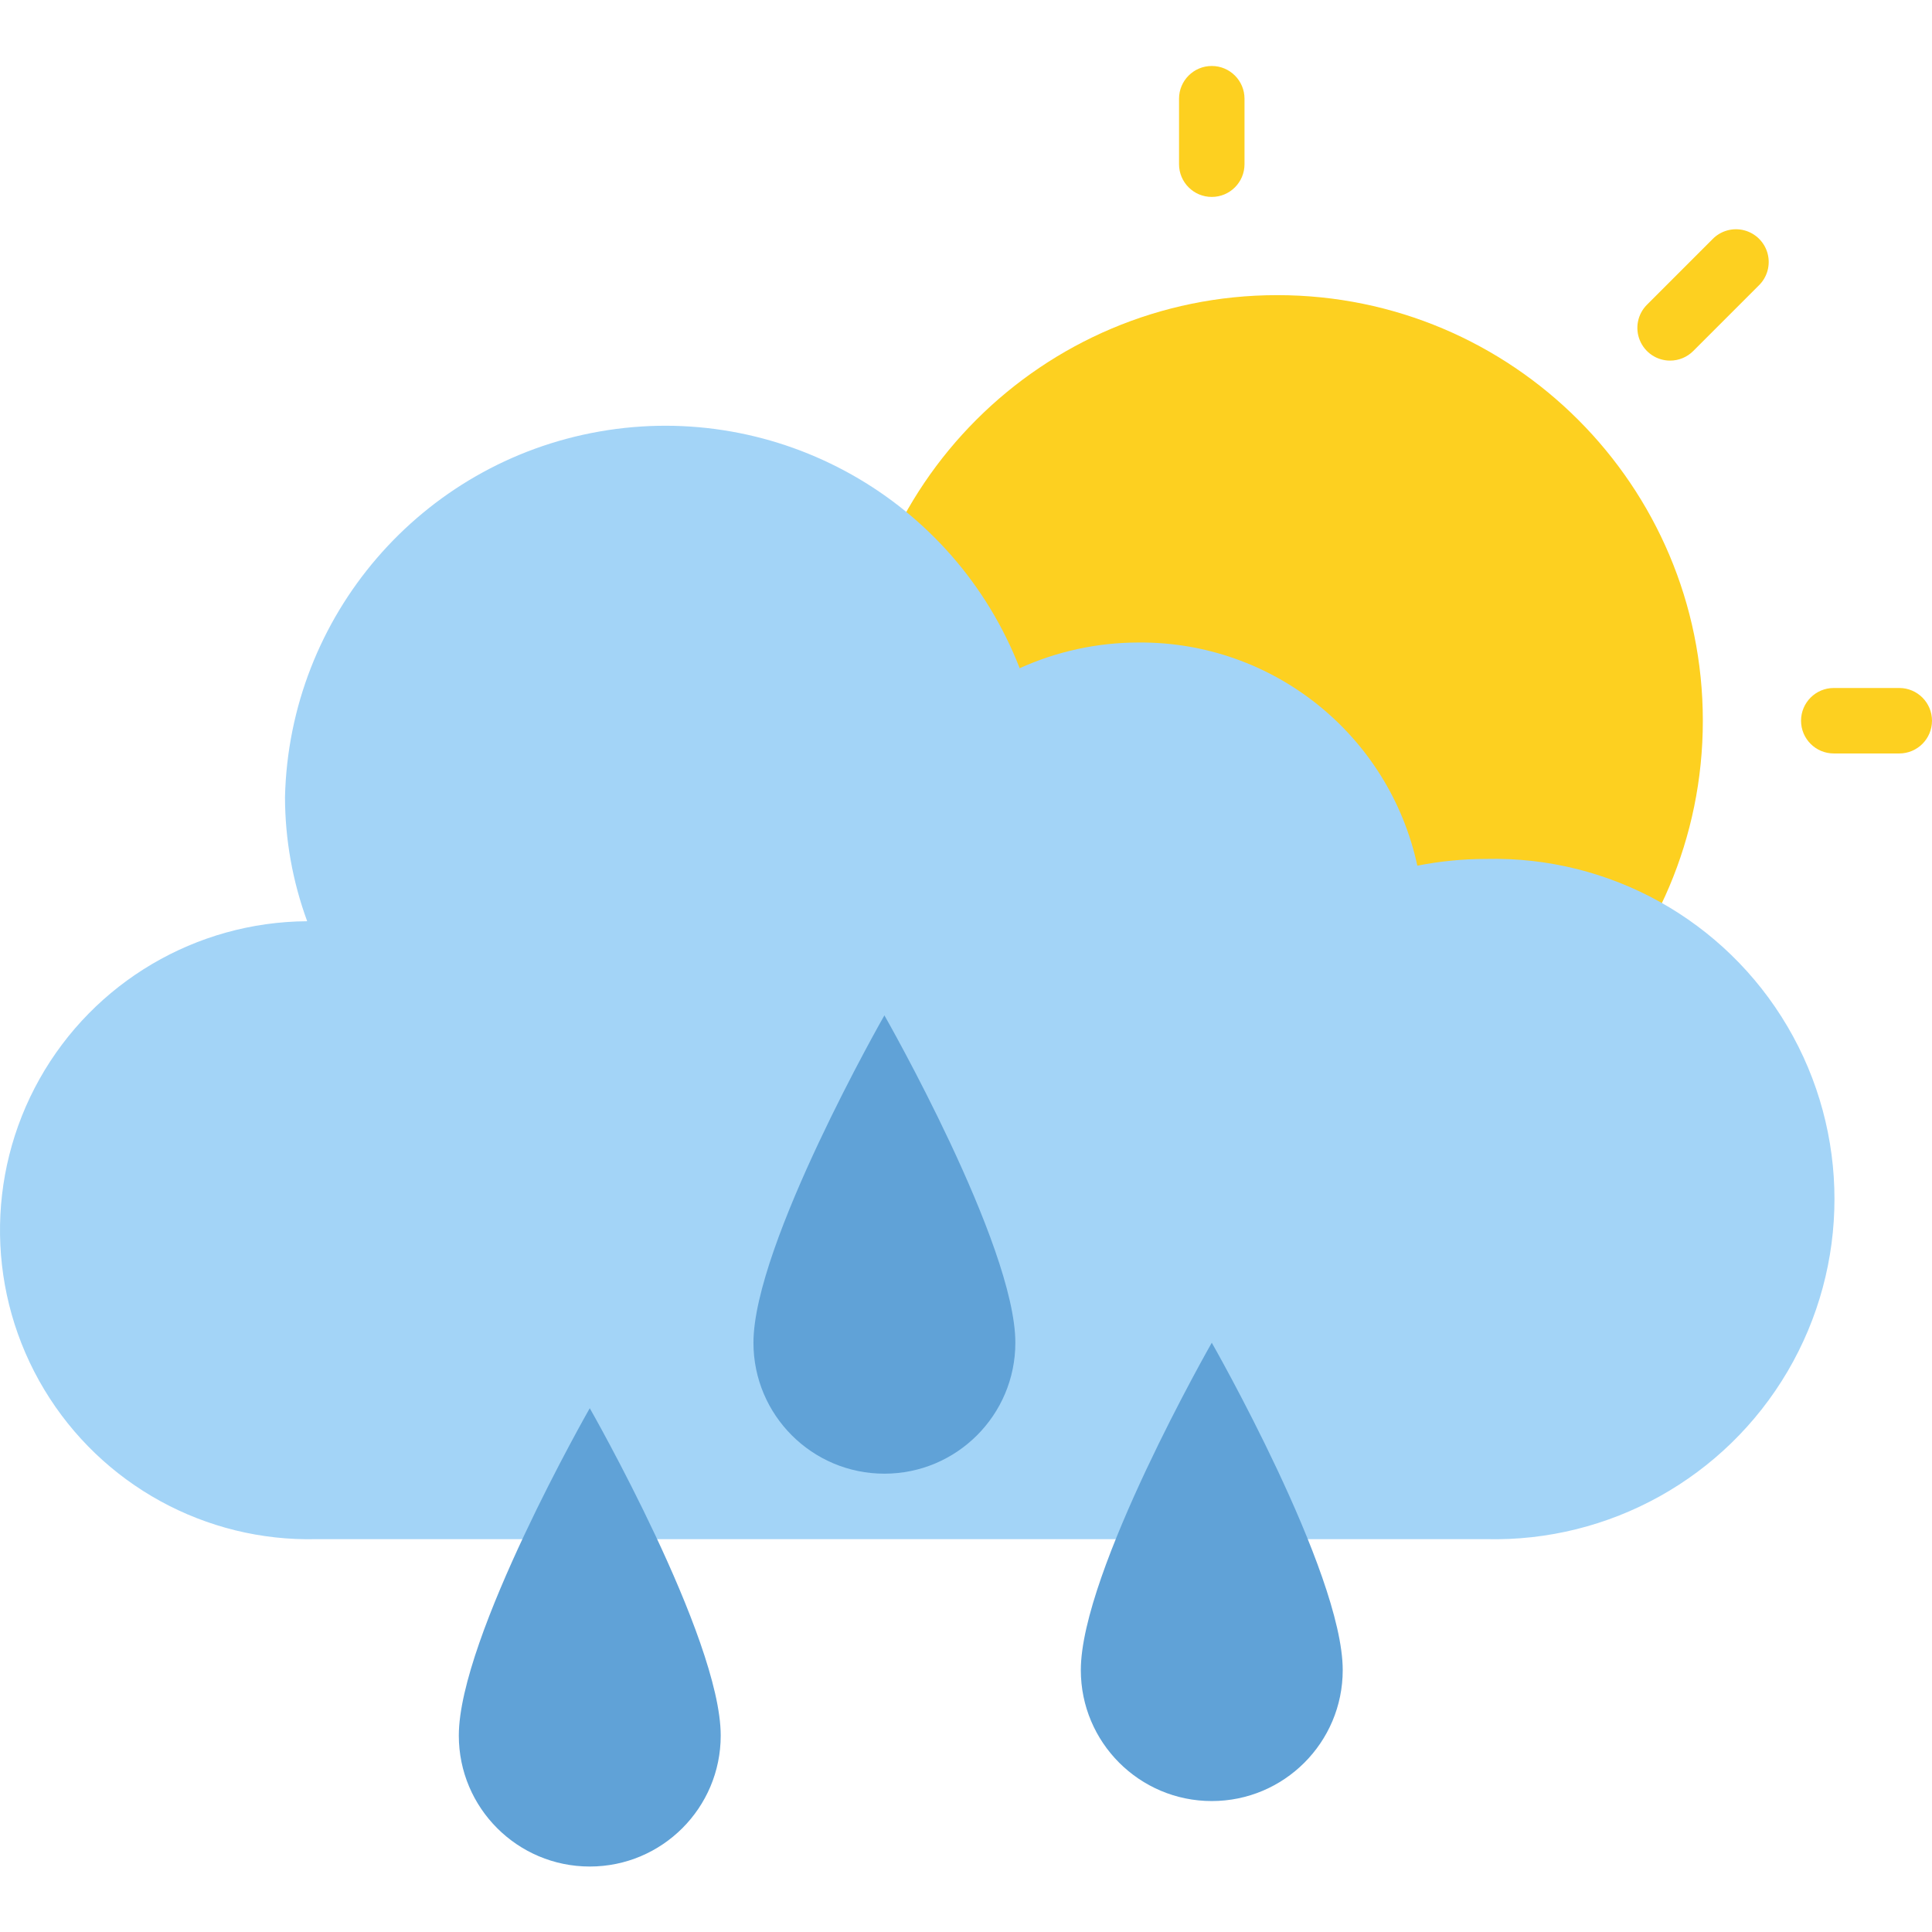
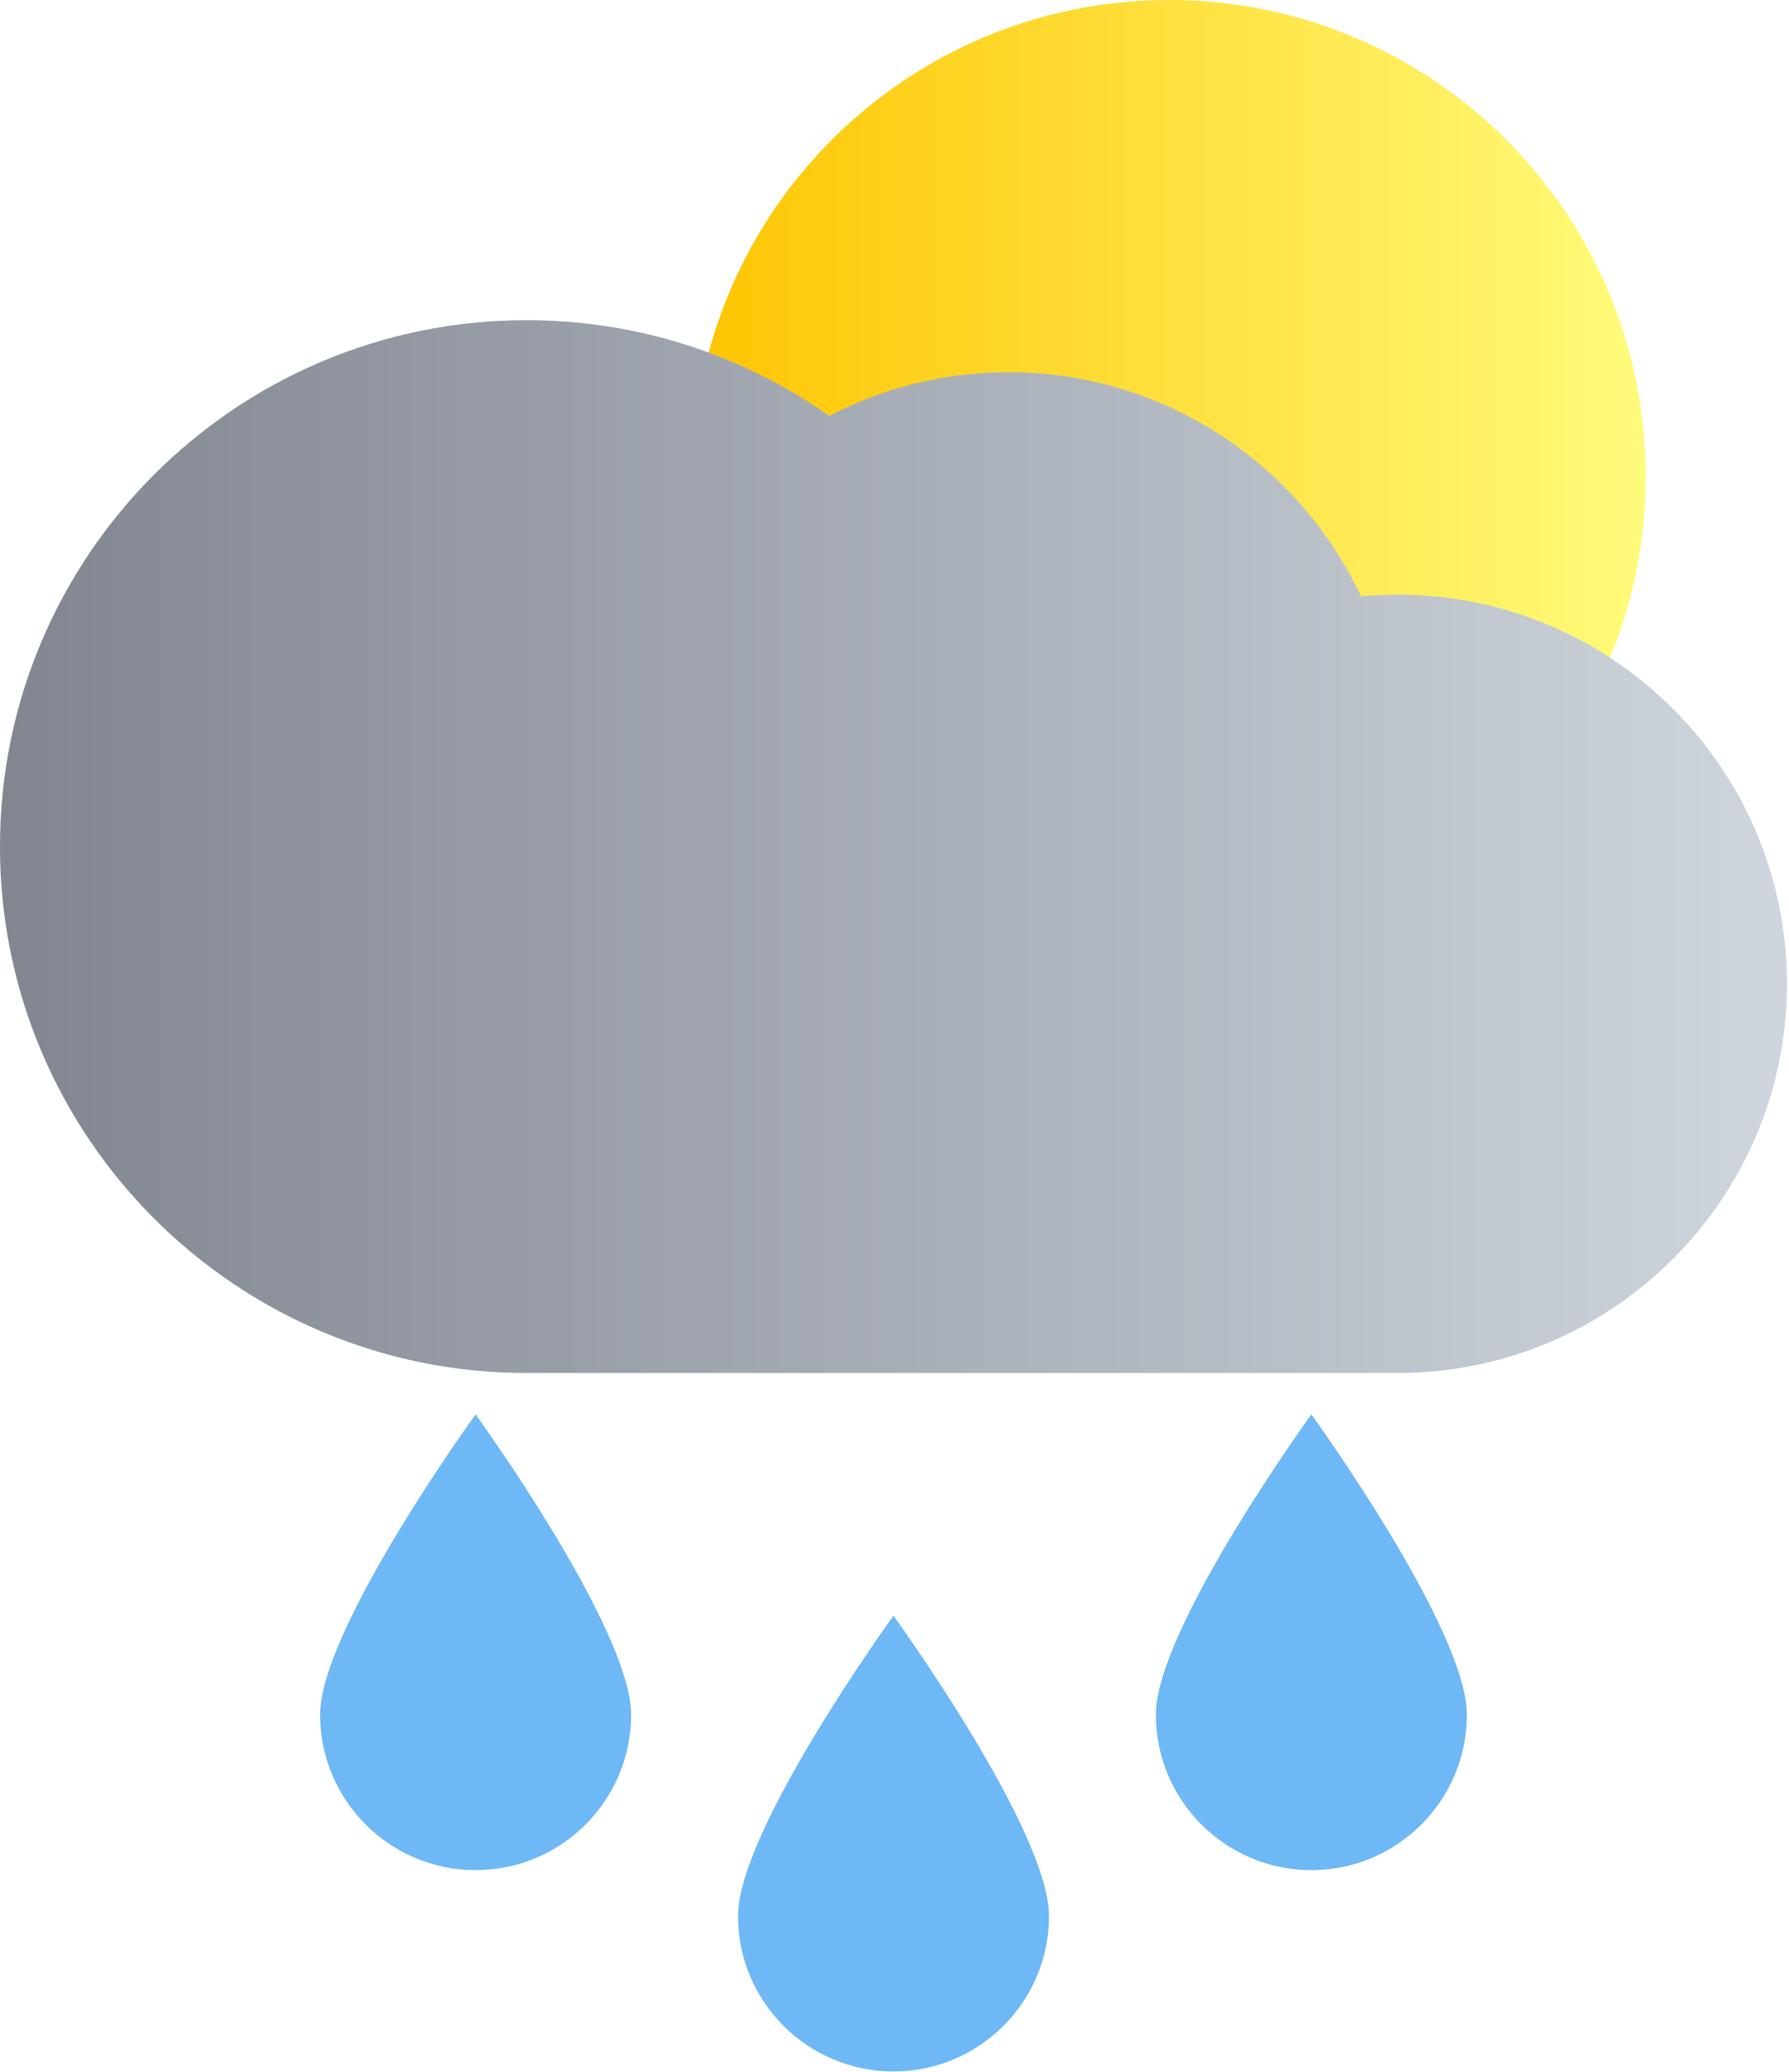
- <svg xmlns="http://www.w3.org/2000/svg" height="472pt" viewBox="0 -16 472.123 472" width="472pt">
-   <g fill="#fdd020">
-     <path d="m416.121 160.062c0 57.438-46.559 104-104 104-57.438 0-104-46.562-104-104s46.562-104 104-104c57.441 0 104 46.562 104 104zm0 0" />
-     <path d="m464.121 168.062h-16c-4.418 0-8-3.582-8-8s3.582-8 8-8h16c4.422 0 8 3.582 8 8s-3.578 8-8 8zm0 0" />
-     <path d="m296.121 32.062c-4.418 0-8-3.582-8-8v-16c0-4.418 3.582-8 8-8 4.422 0 8 3.582 8 8v16c0 4.418-3.578 8-8 8zm0 0" />
-     <path d="m408.121 72.062c-3.234 0-6.148-1.949-7.387-4.941-1.238-2.988-.555-6.426 1.734-8.715l16-16c2.008-2.082 4.98-2.914 7.777-2.184 2.797.734 4.98 2.918 5.715 5.715.73 2.797-.102 5.77-2.184 7.781l-16 16c-1.5 1.5-3.531 2.344-5.656 2.344zm0 0" />
+ <svg xmlns="http://www.w3.org/2000/svg" width="100%" height="100%" viewBox="0 0 933 1081" version="1.1" xml:space="preserve" style="fill-rule:evenodd;clip-rule:evenodd;stroke-linejoin:round;stroke-miterlimit:2;">
+   <g transform="matrix(1,0,0,1,-8276.84,-3.71076)">
+     <g transform="matrix(1,0,0,1,7055.39,3.71076)">
+       <g transform="matrix(1.53146,-1.06391e-34,0,1.53146,-896.833,-446.159)">
+         <g transform="matrix(0.497547,0,0,0.497547,1514.22,141.258)">
+           <circle cx="536.873" cy="627.915" r="326.293" style="fill:url(#_Linear1);" />
+         </g>
+         <g transform="matrix(0.704683,0,0,0.704683,498.342,305.416)">
+           <g transform="matrix(1.05366,0,0,1.05366,-83.8435,-268.949)">
+             <path d="M1912.41,866.229L1512.8,866.229C1379.5,866.229 1271.27,758.005 1271.27,624.704C1271.27,491.402 1379.5,383.178 1512.8,383.178C1564.47,383.178 1612.37,399.437 1651.65,427.11C1676.27,414.306 1704.23,407.068 1733.87,407.068C1805.36,407.068 1867.1,449.177 1895.6,509.926C1901.14,509.408 1906.75,509.143 1912.41,509.143C2010.95,509.143 2090.96,589.146 2090.96,687.686C2090.96,786.227 2010.95,866.229 1912.41,866.229Z" style="fill:url(#_Linear2);" />
+           </g>
+           <g transform="matrix(1.08133,0,0,1.08133,-164.6,-127.76)">
+             <g transform="matrix(1,0,0,1,-1119.09,-3.5583)">
+               <path d="M2645.1,735.551C2645.1,735.551 2714.6,831.453 2714.6,869.81C2714.6,908.167 2683.46,939.308 2645.1,939.308C2606.74,939.308 2575.6,908.167 2575.6,869.81C2575.6,831.453 2645.1,735.551 2645.1,735.551Z" style="fill:rgb(109,184,245);" />
+             </g>
+             <g transform="matrix(1,0,0,1,-932.314,86.4417)">
+               <path d="M2645.1,735.551C2645.1,735.551 2714.6,831.453 2714.6,869.81C2714.6,908.167 2683.46,939.308 2645.1,939.308C2606.74,939.308 2575.6,908.167 2575.6,869.81C2575.6,831.453 2645.1,735.551 2645.1,735.551Z" style="fill:rgb(109,184,245);" />
+             </g>
+             <g transform="matrix(1,0,0,1,-745.538,-3.5583)">
+               <path d="M2645.1,735.551C2645.1,735.551 2714.6,831.453 2714.6,869.81C2714.6,908.167 2683.46,939.308 2645.1,939.308C2606.74,939.308 2575.6,908.167 2575.6,869.81C2575.6,831.453 2645.1,735.551 2645.1,735.551Z" style="fill:rgb(109,184,245);" />
+             </g>
+           </g>
+         </g>
+       </g>
+     </g>
  </g>
-   <path d="m363.156 360.062c30.168.723 58.359-14.957 73.66-40.969 15.297-26.016 15.297-58.273 0-84.289-15.301-26.012-43.492-41.691-73.66-40.969-5.641.004-11.27.555-16.801 1.648-6.926-32.023-35.375-54.789-68.137-54.535-10.016.004-19.918 2.145-29.039 6.281-16.066-41.289-59.043-65.5-102.68-57.844s-75.805 45.047-76.855 89.34c.02 10.352 1.855 20.617 5.422 30.336-27.145.16-52.113 14.875-65.402 38.547-13.285 23.672-12.848 52.652 1.156 75.91 14 23.254 39.406 37.207 66.543 36.543" fill="#a3d4f7" />
-   <path d="m328.121 392.062c0 17.672-14.324 32-32 32-17.672 0-32-14.328-32-32 0-24 32-80 32-80s32 56 32 80zm0 0" fill="#60a2d7" />
-   <path d="m248.121 312.062c0 17.672-14.324 32-32 32-17.672 0-32-14.328-32-32 0-24 32-80 32-80s32 56 32 80zm0 0" fill="#60a2d7" />
-   <path d="m176.121 408.062c0 17.672-14.324 32-32 32-17.672 0-32-14.328-32-32 0-24 32-80 32-80s32 56 32 80zm0 0" fill="#60a2d7" />
+   <defs>
+     <linearGradient id="_Linear1" x1="0" y1="0" x2="1" y2="0" gradientUnits="userSpaceOnUse" gradientTransform="matrix(652.587,0,0,652.587,210.579,627.915)">
+       <stop offset="0" style="stop-color:rgb(254,197,1);stop-opacity:1" />
+       <stop offset="1" style="stop-color:rgb(255,251,123);stop-opacity:1" />
+     </linearGradient>
+     <linearGradient id="_Linear2" x1="0" y1="0" x2="1" y2="0" gradientUnits="userSpaceOnUse" gradientTransform="matrix(819.683,0,0,483.052,1271.27,624.704)">
+       <stop offset="0" style="stop-color:rgb(128,133,144);stop-opacity:1" />
+       <stop offset="1" style="stop-color:rgb(207,214,221);stop-opacity:1" />
+     </linearGradient>
+   </defs>
</svg>
